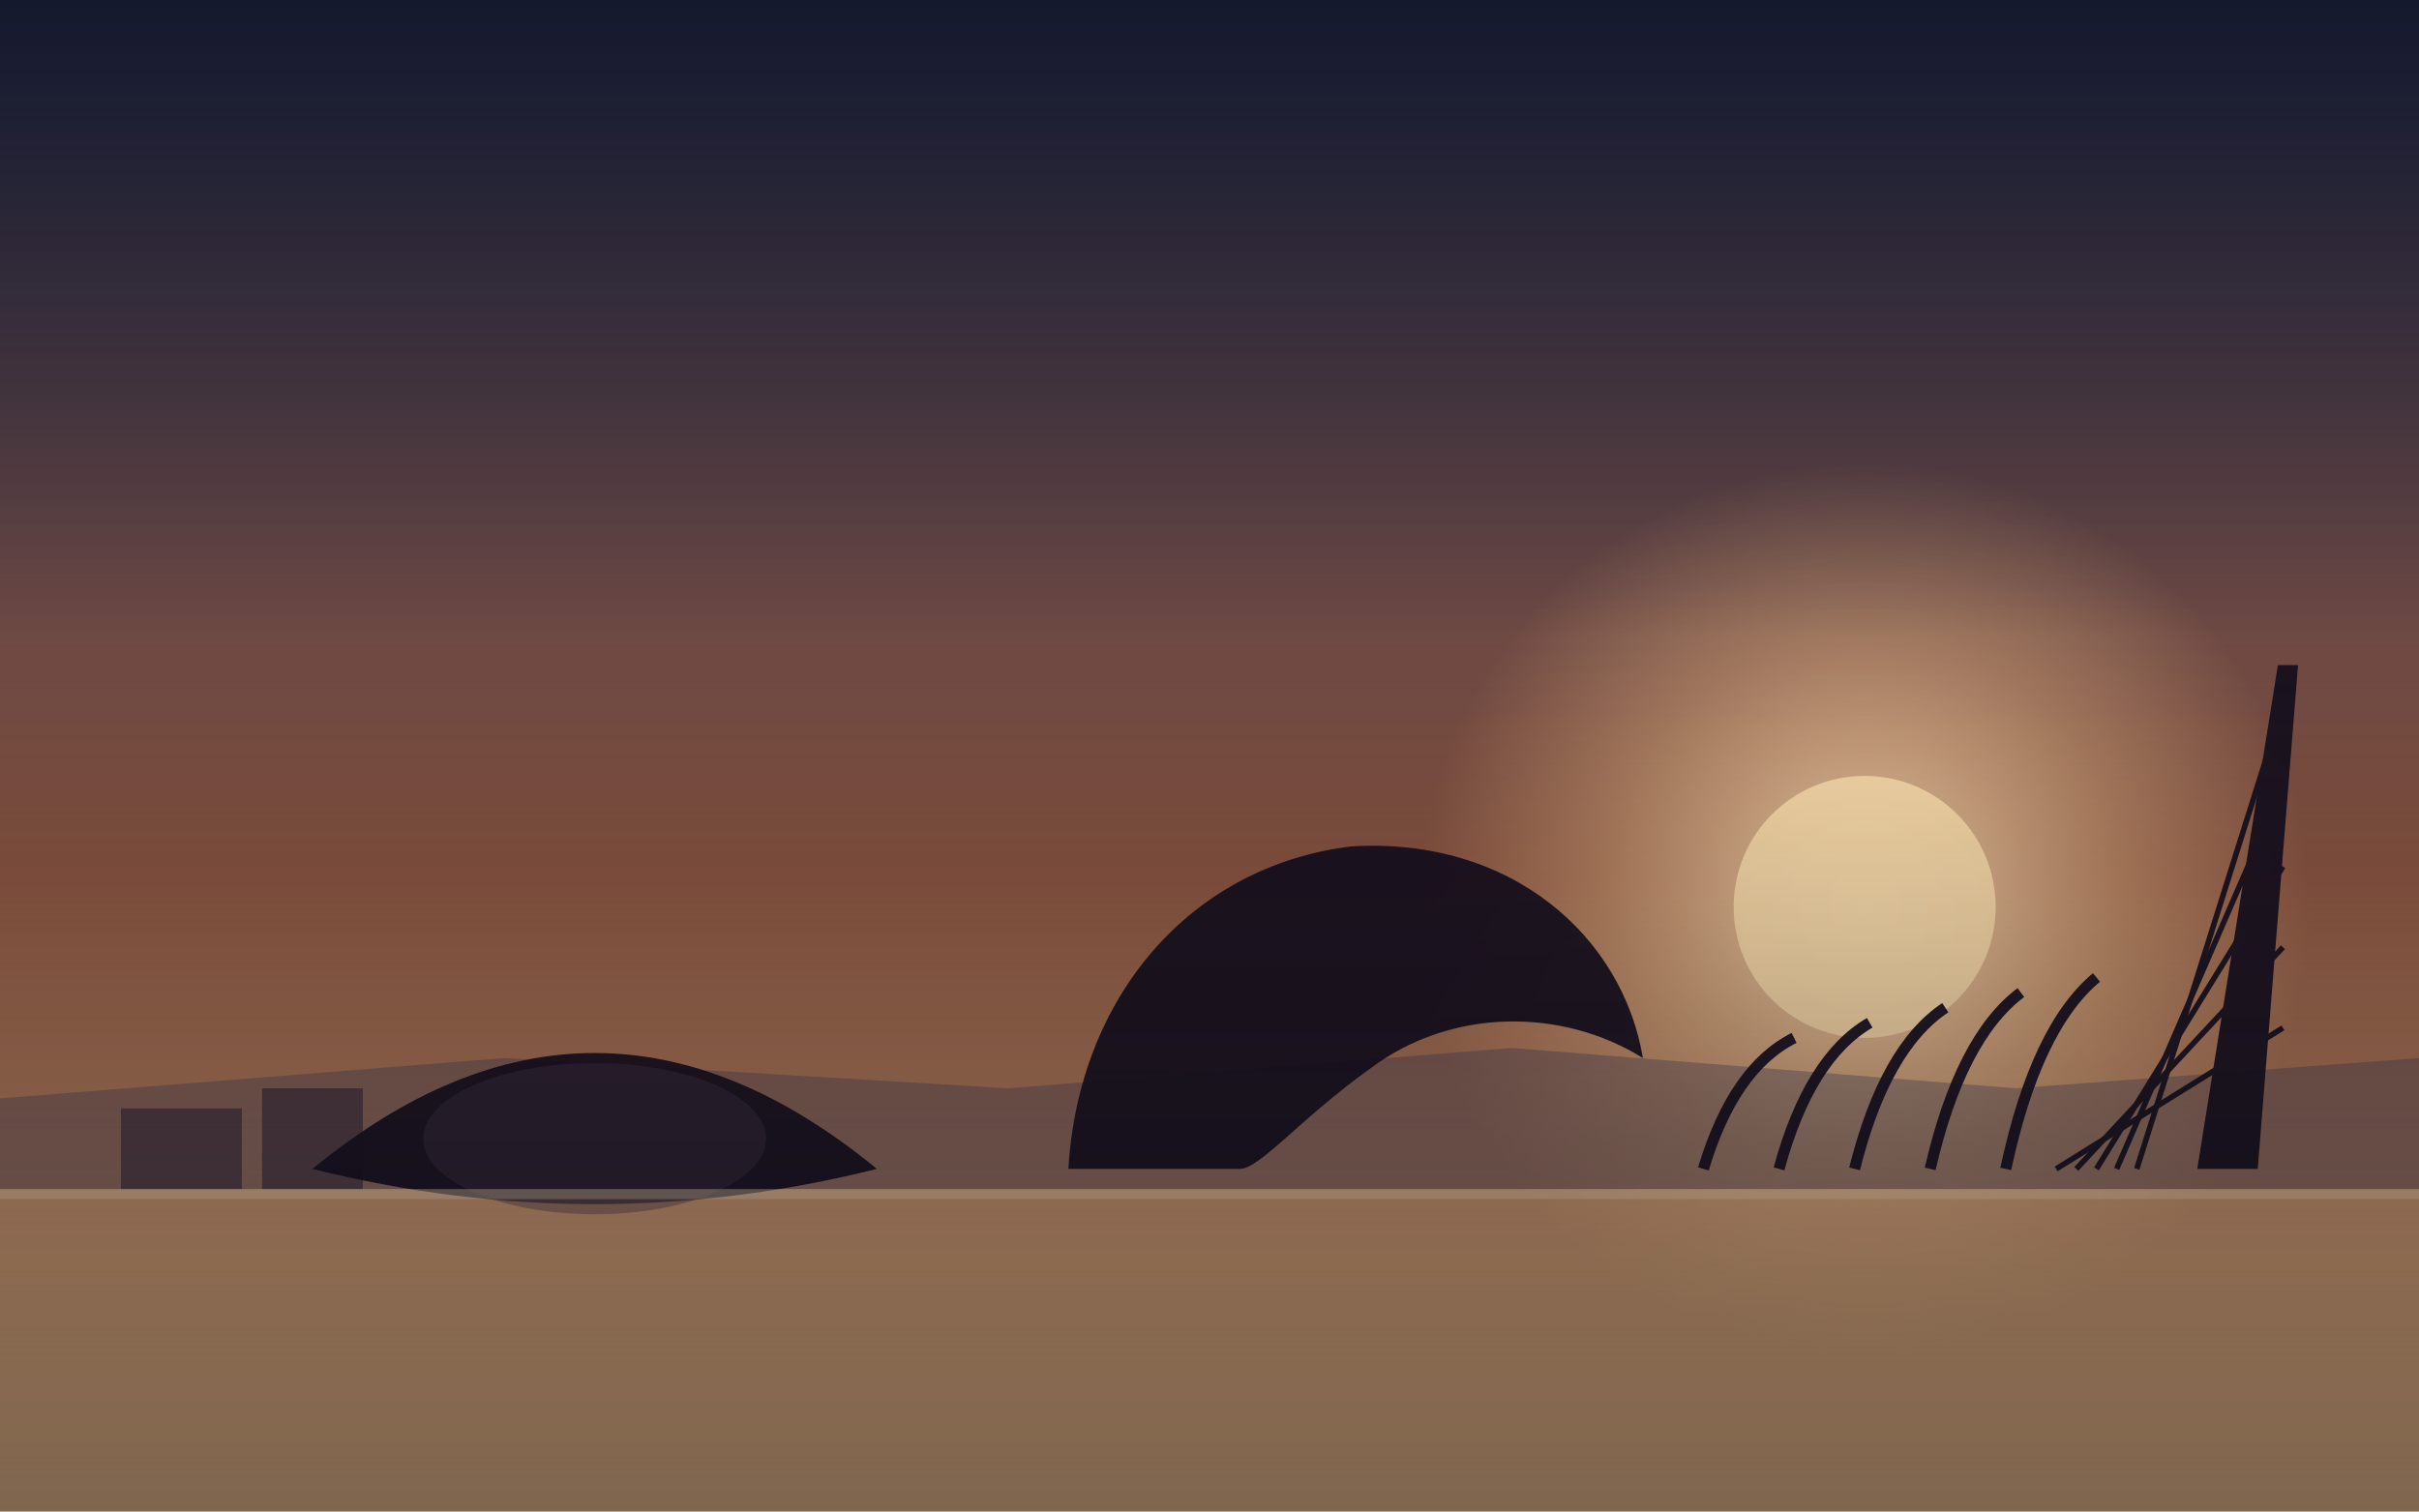
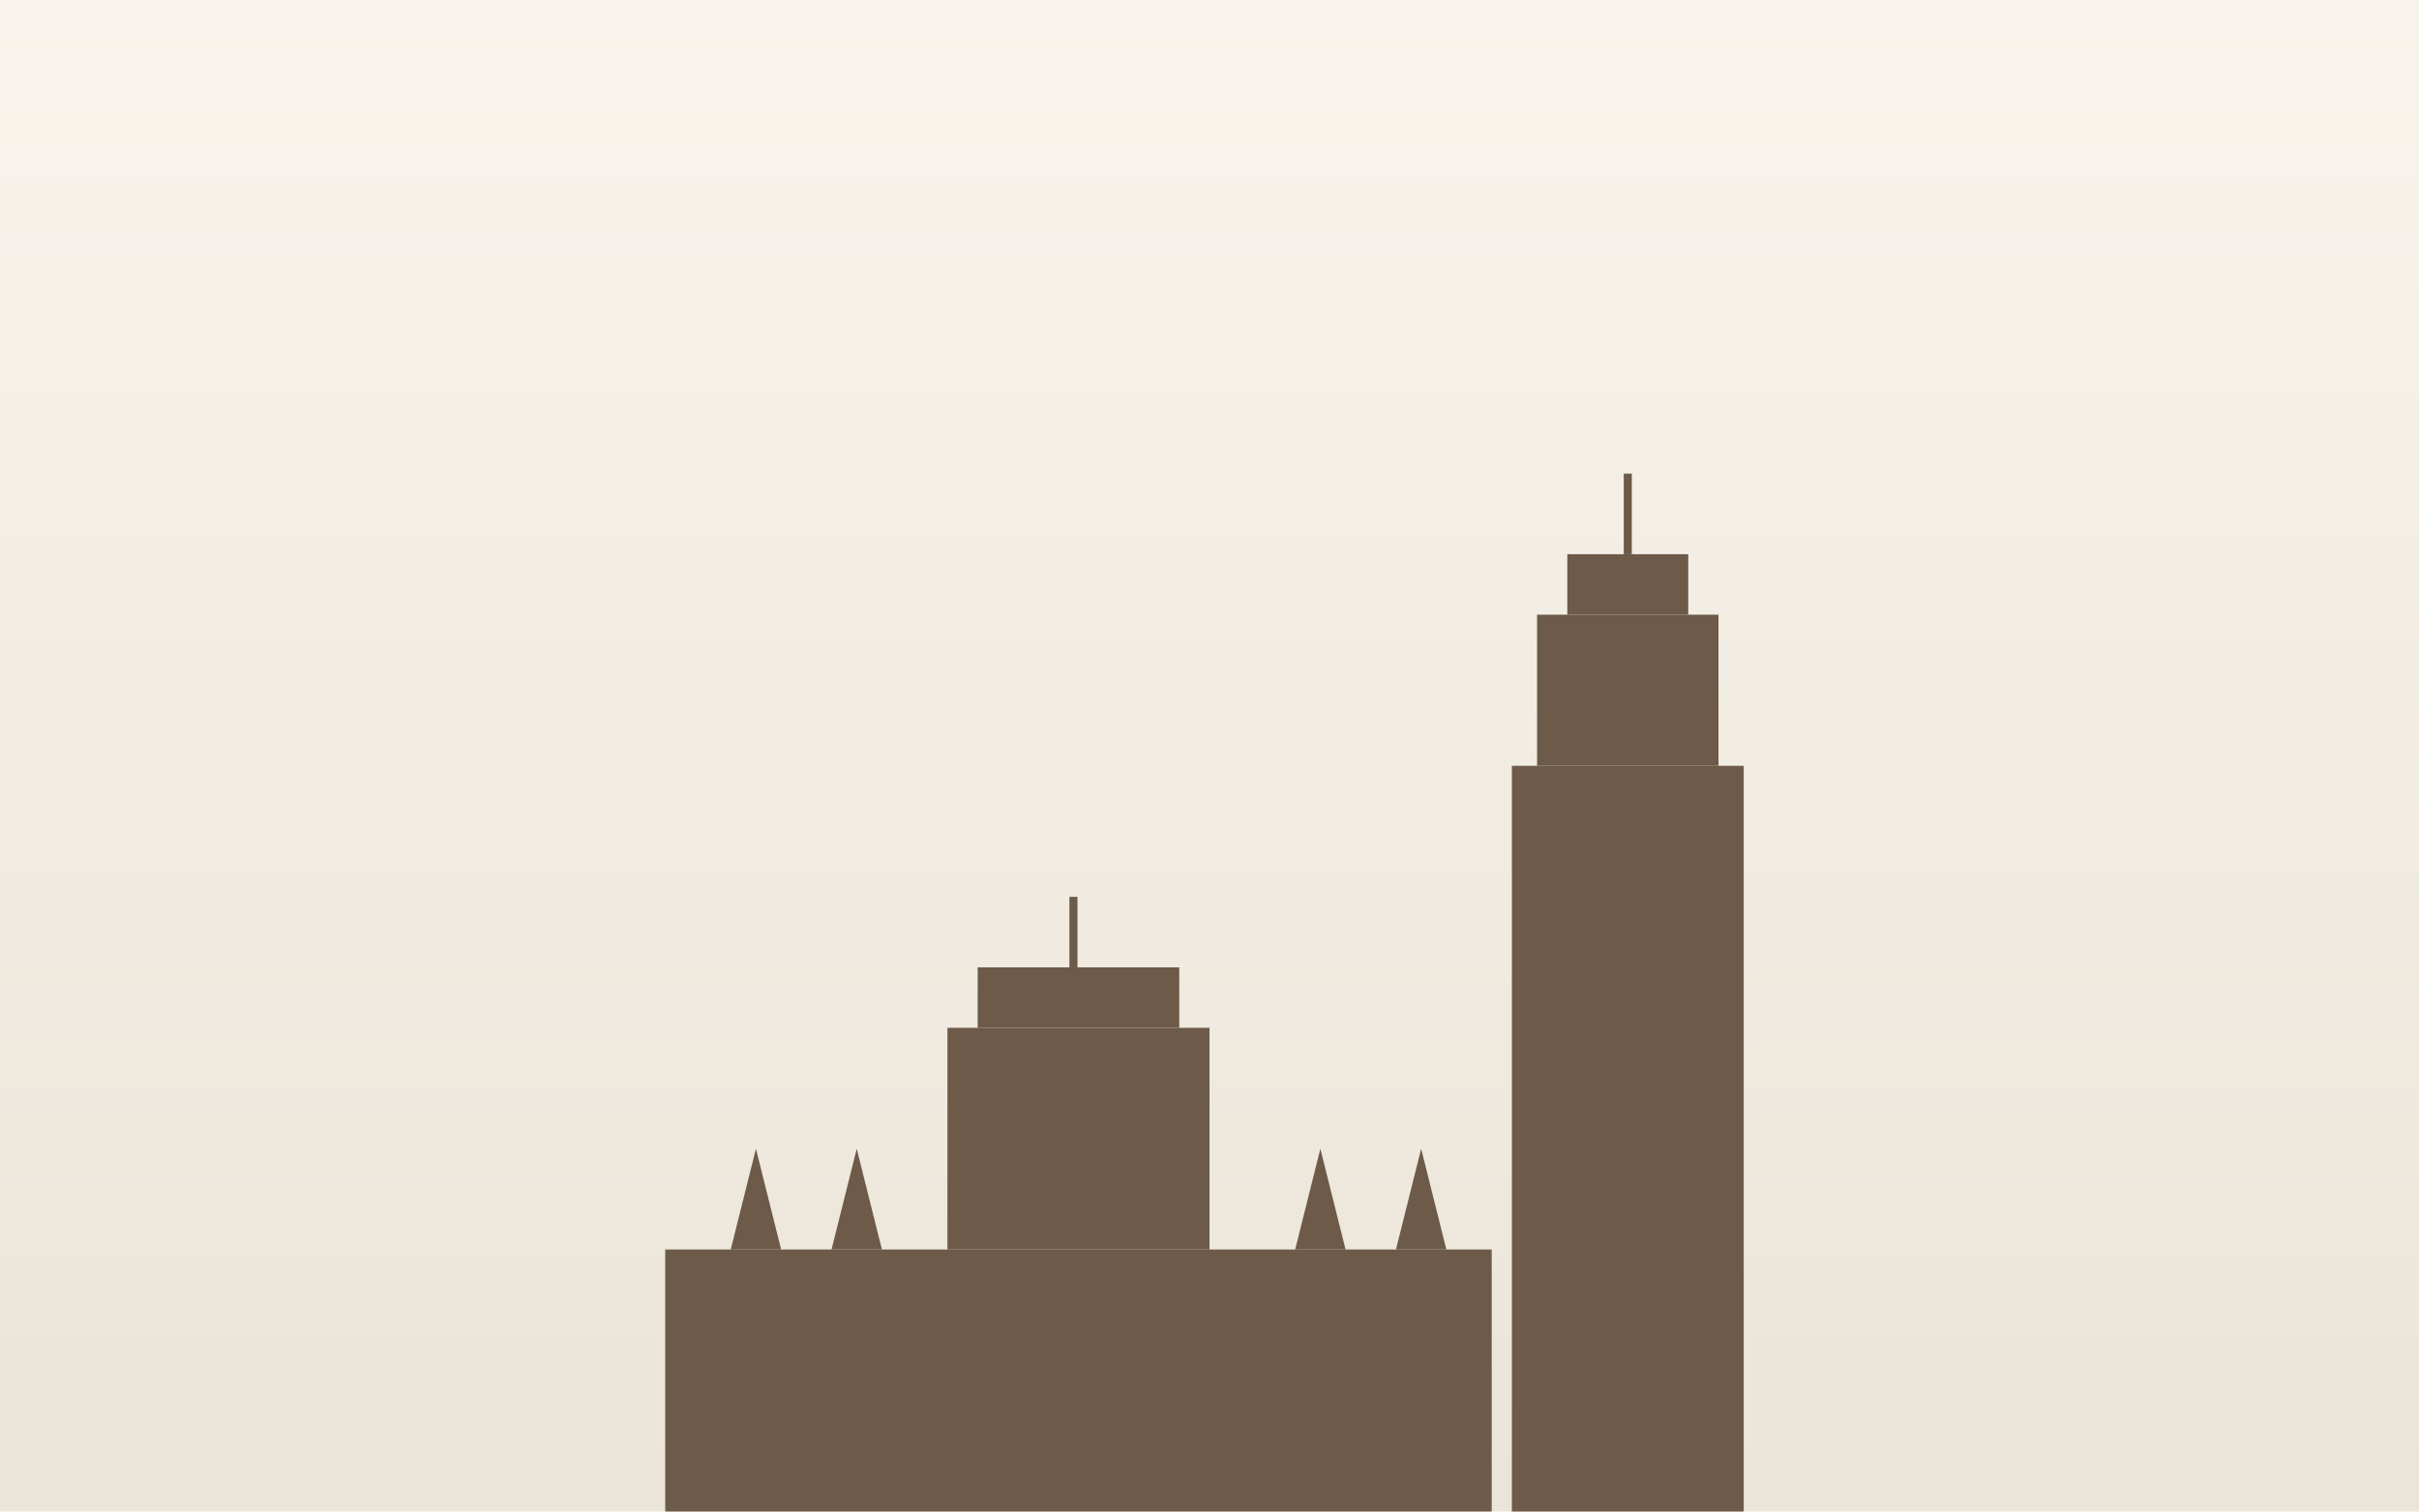
- <svg xmlns="http://www.w3.org/2000/svg" viewBox="0 0 480 300" width="480" height="300" role="img" aria-label="València skyline">
+ <svg xmlns="http://www.w3.org/2000/svg" viewBox="0 0 480 300" width="480" height="300" role="img" aria-label="València">
  <defs>
-     <linearGradient id="sky" x1="0" y1="0" x2="0" y2="1">
-       <stop offset="0%" stop-color="#212c4e" />
-       <stop offset="58%" stop-color="#8b5540" />
-       <stop offset="100%" stop-color="#f2bd82" />
-     </linearGradient>
-     <radialGradient id="glow" cx="50%" cy="50%" r="50%">
-       <stop offset="0%" stop-color="#ffe6bd" stop-opacity="0.95" />
-       <stop offset="60%" stop-color="#ffcf94" stop-opacity="0.35" />
-       <stop offset="100%" stop-color="#ffc98c" stop-opacity="0" />
-     </radialGradient>
-     <linearGradient id="vig" x1="0" y1="0" x2="0" y2="1">
-       <stop offset="0%" stop-color="#0b0a14" stop-opacity="0.55" />
-       <stop offset="42%" stop-color="#0b0a14" stop-opacity="0" />
-       <stop offset="100%" stop-color="#0b0a14" stop-opacity="0.5" />
+     <linearGradient id="bg" x1="0" y1="0" x2="0" y2="1">
+       <stop offset="0%" stop-color="#f8f4ed" />
+       <stop offset="100%" stop-color="#ebe4d8" />
    </linearGradient>
  </defs>
-   <rect width="480" height="300" fill="url(#sky)" />
-   <circle cx="370" cy="180" r="88" fill="url(#glow)" />
-   <circle cx="370" cy="180" r="26" fill="#ffe0ac" opacity="0.9" />
-   <g fill="#2b2f52" opacity="0.32" color="#2b2f52">
-     <path d="M0 236 L0 218 L100 210 L200 216 L300 208 L400 216 L480 210 L480 236 Z" />
+   <rect width="480" height="300" fill="url(#bg)" />
+   <g fill="#6d5a48">
+     <rect x="132" y="248" width="164" height="52" />
+     <rect x="188" y="204" width="52" height="44" />
+     <rect x="194" y="192" width="40" height="12" />
+     <rect x="212.2" y="178" width="1.6" height="14" />
+     <path d="M145.0 248 L150 228 L155.0 248 Z" />
+     <path d="M165.0 248 L170 228 L175.0 248 Z" />
+     <path d="M257.0 248 L262 228 L267.0 248 Z" />
+     <path d="M277.0 248 L282 228 L287.0 248 Z" />
+     <rect x="300" y="152" width="46" height="148" />
+     <rect x="305" y="122" width="36" height="30" />
+     <rect x="311" y="110" width="24" height="12" />
+     <rect x="322.2" y="94" width="1.6" height="16" />
  </g>
-   <g fill="#241d33" opacity="0.55" color="#241d33">
-     <rect x="24" y="220" width="24" height="16" />
-     <rect x="52" y="216" width="20" height="20" />
-   </g>
-   <g fill="#150f1d" opacity="0.94" color="#150f1d">
-     <path d="M62 232 Q118 186 174 232 Q118 246 62 232 Z" />
-     <ellipse cx="118" cy="226" rx="34" ry="15" fill="#3a2b3f" opacity="0.5" />
-     <path d="M212 232 C214 198 236 172 268 168 C300 166 322 186 326 210 C310 200 288 200 272 212 C258 222 250 232 246 232 Z" />
-     <path d="M338 232 Q344 212 356 206" fill="none" stroke="currentColor" stroke-width="2.2" />
-     <path d="M353 232 Q359 210 371 203" fill="none" stroke="currentColor" stroke-width="2.2" />
-     <path d="M368 232 Q374 208 386 200" fill="none" stroke="currentColor" stroke-width="2.2" />
-     <path d="M383 232 Q389 206 401 197" fill="none" stroke="currentColor" stroke-width="2.2" />
-     <path d="M398 232 Q404 204 416 194" fill="none" stroke="currentColor" stroke-width="2.2" />
-     <path d="M436 232 L452 132 L456 132 L448 232 Z" />
-     <path d="M453 140 L424 232" fill="none" stroke="currentColor" stroke-width="1.1" />
-     <path d="M453 156 L420 232" fill="none" stroke="currentColor" stroke-width="1.1" />
-     <path d="M453 172 L416 232" fill="none" stroke="currentColor" stroke-width="1.1" />
-     <path d="M453 188 L412 232" fill="none" stroke="currentColor" stroke-width="1.1" />
-     <path d="M453 204 L408 232" fill="none" stroke="currentColor" stroke-width="1.1" />
-   </g>
-   <g>
-     <rect x="0" y="236" width="480" height="64" fill="#ffdca8" opacity="0.15" />
-     <rect x="0" y="236" width="480" height="2" fill="#ffecc8" opacity="0.32" />
-   </g>
-   <rect width="480" height="300" fill="url(#vig)" />
</svg>
